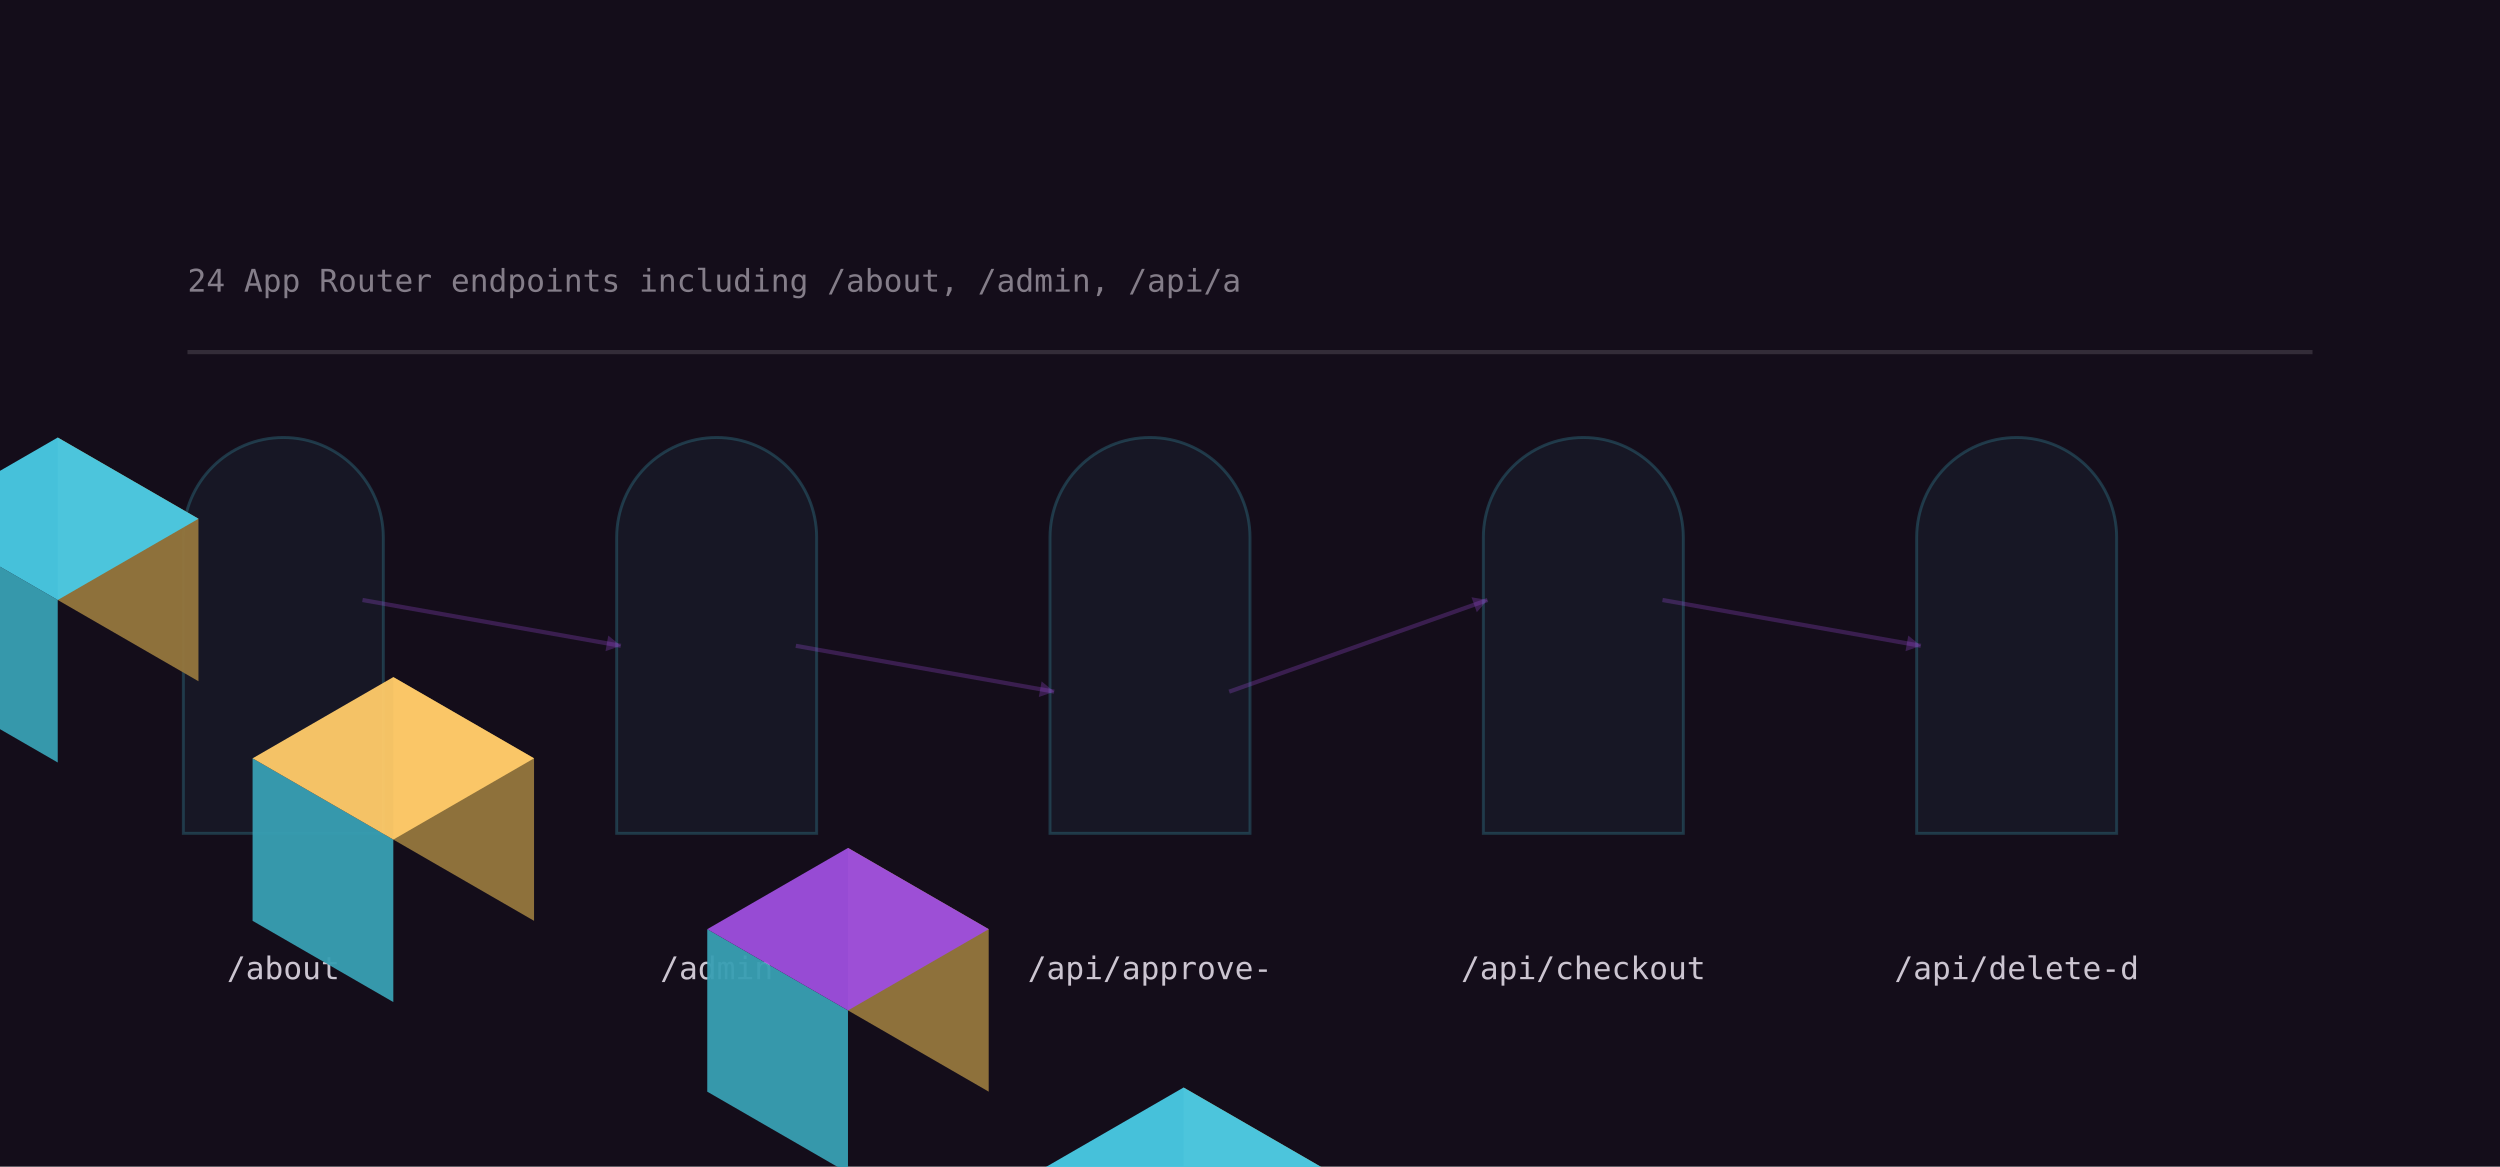
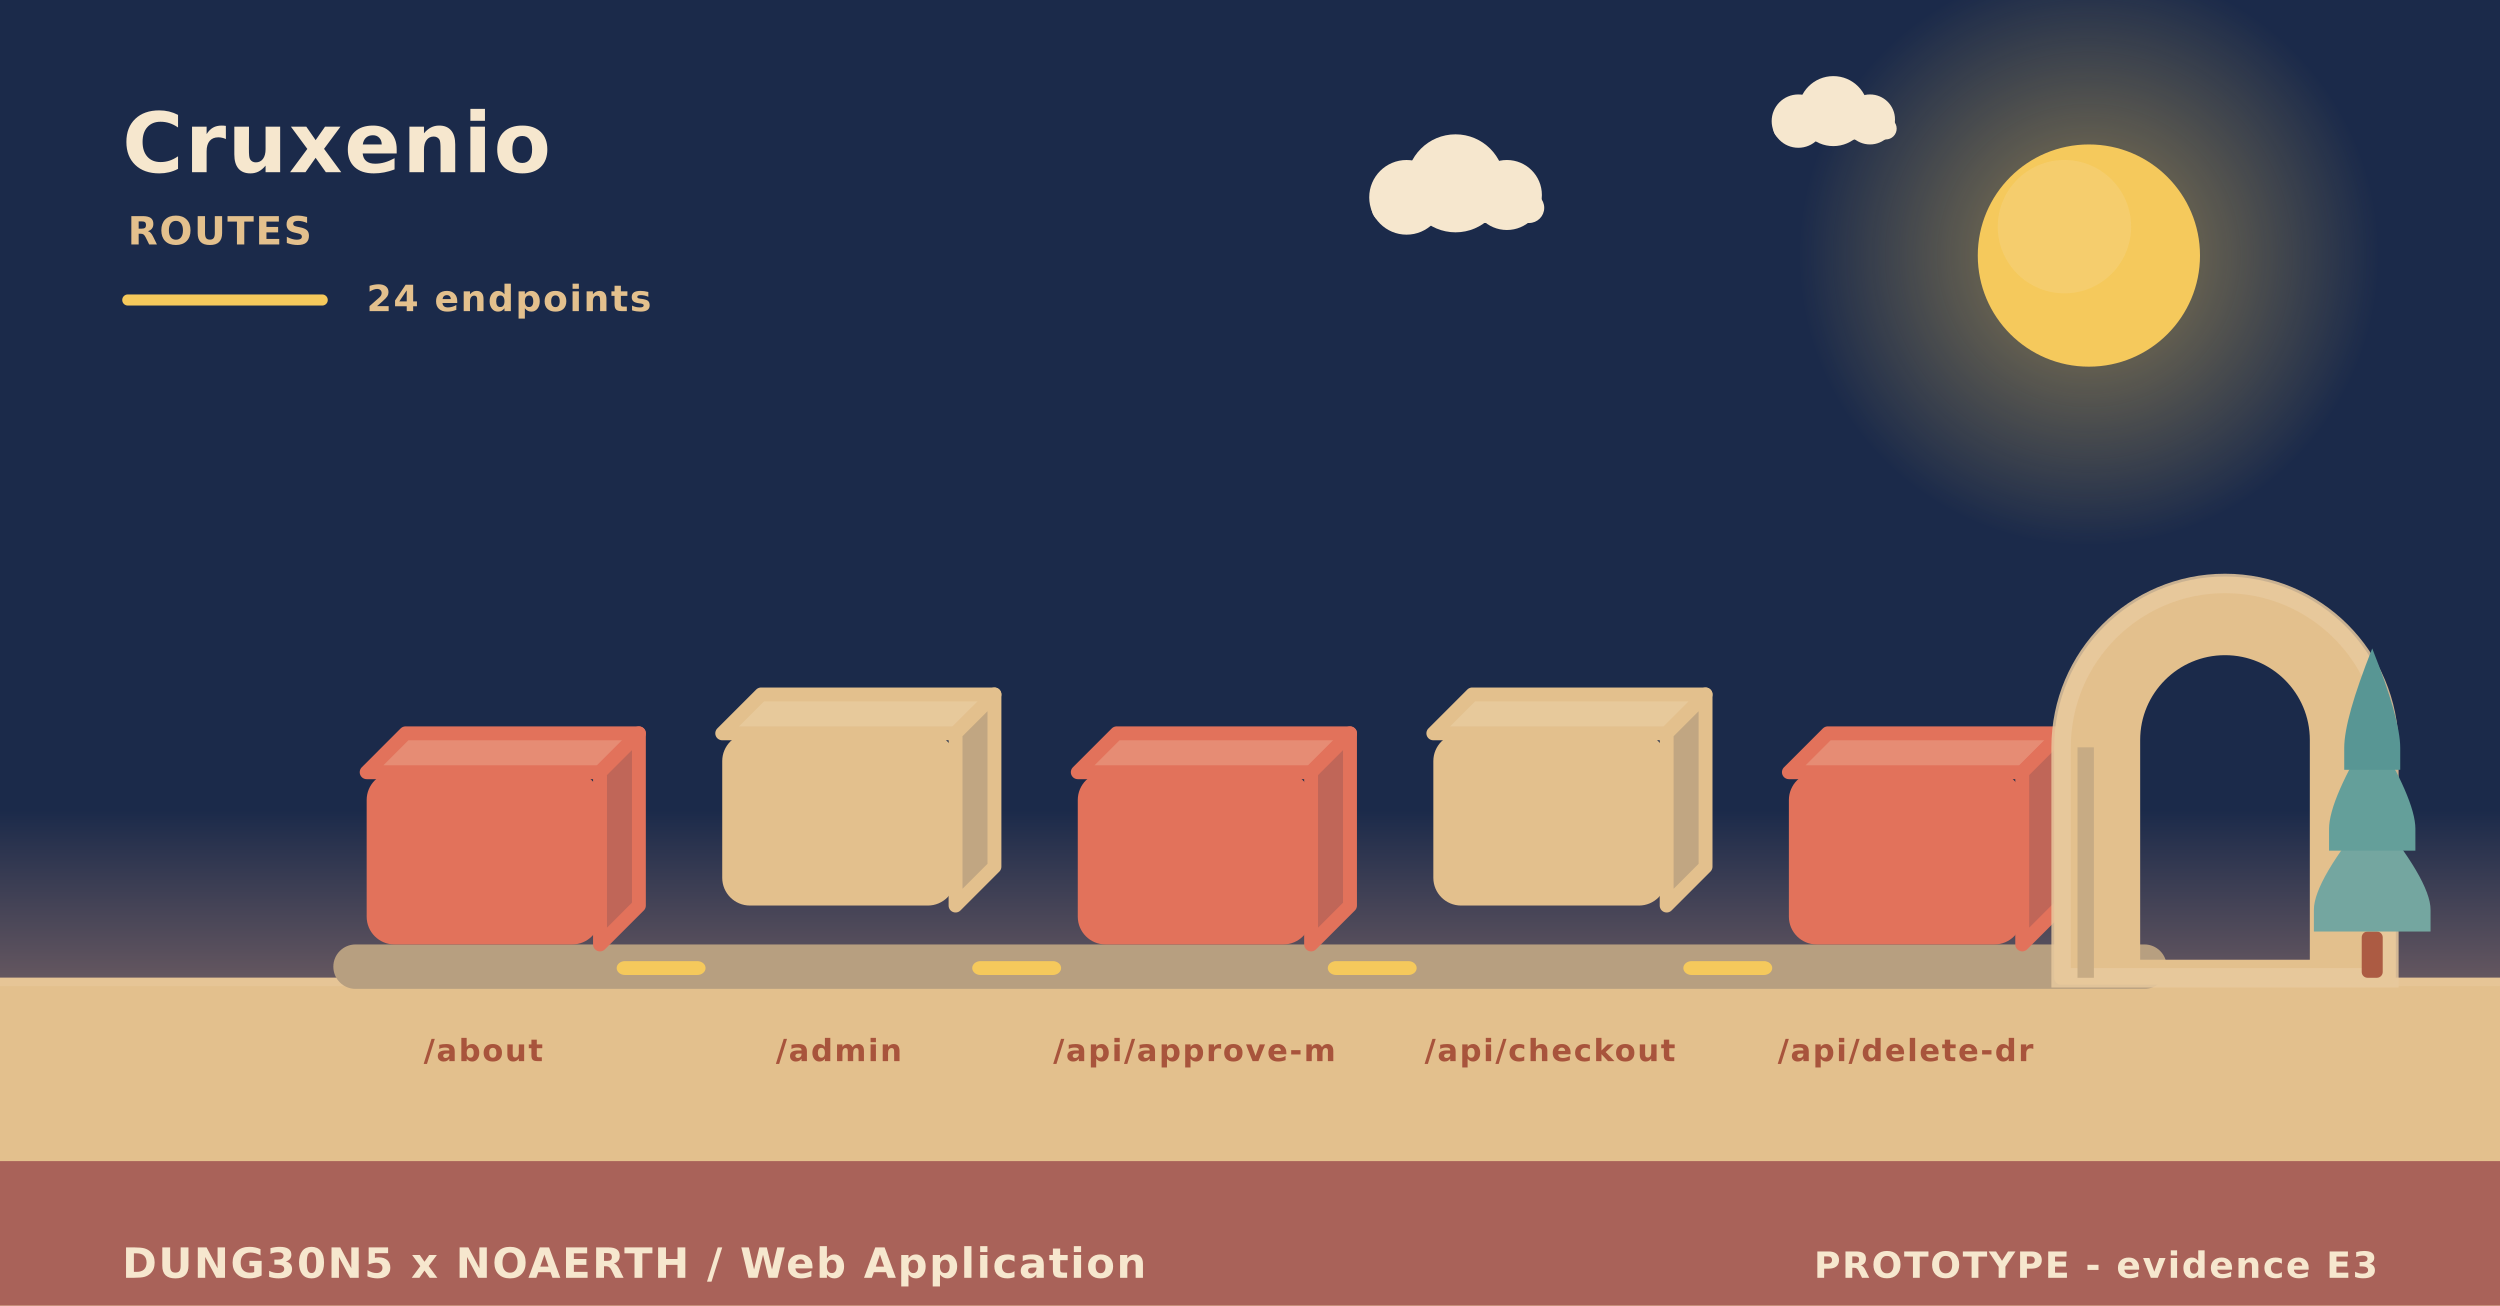
- <svg xmlns="http://www.w3.org/2000/svg" viewBox="0 0 1200 560" width="1200" height="560" role="img" aria-label="Cruxenio data flow">
-   <rect width="1200" height="560" fill="#140d1a" />
-   <defs>
-     <linearGradient id="gf" x1="0" y1="0" x2="1" y2="1">
-       <stop offset="0%" stop-color="#9d4edd" />
-       <stop offset="100%" stop-color="#48cae4" />
-     </linearGradient>
-   </defs>
-   <path d="M88.00,400.00 L88.00,258.00 A48.00,48.00 0 0 1 184.00,258.00 L184.00,400.00 Z" fill="rgba(72,202,228,0.100)" opacity="0.55" stroke="rgba(72,202,228,0.400)" stroke-width="1.4" />
-   <polygon points="-133.37,173.00 -65.82,212.00 -65.82,134.00 -133.37,95.00" fill="#94763d" opacity="0.95" />
-   <polygon points="-200.92,212.00 -133.37,251.00 -133.37,173.00 -200.92,134.00" fill="#389eb2" opacity="0.95" />
-   <polygon points="-133.37,95.00 -65.82,134.00 -133.37,173.00 -200.92,134.00" fill="#9d4edd" opacity="0.95" />
-   <text x="136" y="470" font-family="ui-monospace,Menlo,monospace" font-size="15" fill="rgba(244,238,248,0.820)" text-anchor="middle">/about</text>
-   <path d="M296.00,400.00 L296.00,258.00 A48.00,48.00 0 0 1 392.00,258.00 L392.00,400.00 Z" fill="rgba(72,202,228,0.100)" opacity="0.55" stroke="rgba(72,202,228,0.400)" stroke-width="1.4" />
-   <polygon points="27.71,288.00 95.26,327.00 95.26,249.00 27.71,210.00" fill="#94763d" opacity="0.95" />
-   <polygon points="-39.84,327.00 27.71,366.00 27.71,288.00 -39.84,249.00" fill="#389eb2" opacity="0.95" />
-   <polygon points="27.71,210.00 95.26,249.00 27.71,288.00 -39.84,249.00" fill="#48cae4" opacity="0.95" />
-   <text x="344" y="470" font-family="ui-monospace,Menlo,monospace" font-size="15" fill="rgba(244,238,248,0.820)" text-anchor="middle">/admin</text>
-   <line x1="174.00" y1="288.00" x2="298.00" y2="310.00" stroke="rgba(157,78,221,0.500)" stroke-width="2.00" opacity="0.55" />
-   <polygon points="298.00,310.00 291.97,305.07 290.64,312.55" fill="rgba(157,78,221,0.500)" opacity="0.55" />
-   <path d="M504.00,400.00 L504.00,258.00 A48.00,48.00 0 0 1 600.00,258.00 L600.00,400.00 Z" fill="rgba(72,202,228,0.100)" opacity="0.55" stroke="rgba(72,202,228,0.400)" stroke-width="1.4" />
-   <polygon points="188.79,403.00 256.34,442.00 256.34,364.00 188.79,325.00" fill="#94763d" opacity="0.95" />
-   <polygon points="121.24,442.00 188.79,481.00 188.79,403.00 121.24,364.00" fill="#389eb2" opacity="0.95" />
-   <polygon points="188.79,325.00 256.34,364.00 188.79,403.00 121.24,364.00" fill="#ffcb69" opacity="0.95" />
-   <text x="552" y="470" font-family="ui-monospace,Menlo,monospace" font-size="15" fill="rgba(244,238,248,0.820)" text-anchor="middle">/api/approve-</text>
-   <line x1="382.00" y1="310.00" x2="506.00" y2="332.00" stroke="rgba(157,78,221,0.500)" stroke-width="2.00" opacity="0.55" />
-   <polygon points="506.00,332.00 499.97,327.07 498.64,334.55" fill="rgba(157,78,221,0.500)" opacity="0.55" />
-   <path d="M712.00,400.00 L712.00,258.00 A48.00,48.00 0 0 1 808.00,258.00 L808.00,400.00 Z" fill="rgba(72,202,228,0.100)" opacity="0.55" stroke="rgba(72,202,228,0.400)" stroke-width="1.4" />
-   <polygon points="407.03,485.00 474.58,524.00 474.58,446.00 407.03,407.00" fill="#94763d" opacity="0.95" />
-   <polygon points="339.48,524.00 407.03,563.00 407.03,485.00 339.48,446.00" fill="#389eb2" opacity="0.95" />
-   <polygon points="407.03,407.00 474.58,446.00 407.03,485.00 339.48,446.00" fill="#9d4edd" opacity="0.95" />
-   <text x="760" y="470" font-family="ui-monospace,Menlo,monospace" font-size="15" fill="rgba(244,238,248,0.820)" text-anchor="middle">/api/checkout</text>
-   <line x1="590.00" y1="332.00" x2="714.00" y2="288.00" stroke="rgba(157,78,221,0.500)" stroke-width="2.00" opacity="0.55" />
-   <polygon points="714.00,288.00 706.32,286.69 708.86,293.86" fill="rgba(157,78,221,0.500)" opacity="0.55" />
-   <path d="M920.00,400.00 L920.00,258.00 A48.00,48.00 0 0 1 1016.00,258.00 L1016.00,400.00 Z" fill="rgba(72,202,228,0.100)" opacity="0.55" stroke="rgba(72,202,228,0.400)" stroke-width="1.4" />
-   <polygon points="568.11,600.00 635.66,639.00 635.66,561.00 568.11,522.00" fill="#94763d" opacity="0.95" />
-   <polygon points="500.56,639.00 568.11,678.00 568.11,600.00 500.56,561.00" fill="#389eb2" opacity="0.95" />
-   <polygon points="568.11,522.00 635.66,561.00 568.11,600.00 500.56,561.00" fill="#48cae4" opacity="0.95" />
-   <text x="968" y="470" font-family="ui-monospace,Menlo,monospace" font-size="15" fill="rgba(244,238,248,0.820)" text-anchor="middle">/api/delete-d</text>
-   <line x1="798.00" y1="288.00" x2="922.00" y2="310.00" stroke="rgba(157,78,221,0.500)" stroke-width="2.00" opacity="0.55" />
-   <polygon points="922.00,310.00 915.97,305.07 914.64,312.55" fill="rgba(157,78,221,0.500)" opacity="0.55" />
-   <rect x="90.00" y="168.00" width="1020.00" height="2.00" rx="0.00" fill="rgba(244,238,248,0.140)" opacity="1.00" />
-   <text x="90" y="140" font-family="ui-monospace,Menlo,monospace" font-size="15" fill="rgba(244,238,248,0.500)">24 App Router endpoints including /about, /admin, /api/a</text>
+ <svg xmlns="http://www.w3.org/2000/svg" width="900" height="470" viewBox="0 0 900 470" role="img" aria-label="Cruxenio - how data moves">
+   <linearGradient id="skyd" x1="0" y1="0" x2="0" y2="1">
+     <stop offset="0" stop-color="#1b2a4a" />
+     <stop offset="0.62" stop-color="#1b2a4a" />
+     <stop offset="1" stop-color="#f3ad8a" />
+   </linearGradient>
+   <rect width="900" height="470" fill="url(#skyd)" />
+   <radialGradient id="sund">
+     <stop offset="0.35" stop-color="#f5c95c" stop-opacity="0.34" />
+     <stop offset="1" stop-color="#f5c95c" stop-opacity="0" />
+   </radialGradient>
+   <circle cx="752" cy="92" r="104" fill="url(#sund)" />
+   <circle cx="752" cy="92" r="40" fill="#f5c95c" />
+   <circle cx="743.2" cy="81.6" r="24" fill="#f5d27e" opacity="0.5" />
+   <g>
+     <circle cx="524" cy="66" r="17.64" fill="#f6e7ce" />
+     <circle cx="506.36" cy="71.04" r="13.44" fill="#f6e7ce" />
+     <circle cx="542.48" cy="70.2" r="12.6" fill="#f6e7ce" />
+     <rect x="493.76" y="69.36" width="62.16" height="10.92" rx="5.46" fill="#f6e7ce" />
+   </g>
+   <g>
+     <circle cx="660" cy="40" r="12.6" fill="#f6e7ce" />
+     <circle cx="647.4" cy="43.6" r="9.6" fill="#f6e7ce" />
+     <circle cx="673.2" cy="43" r="9" fill="#f6e7ce" />
+     <rect x="638.4" y="42.4" width="44.4" height="7.8" rx="3.9" fill="#f6e7ce" />
+   </g>
+   <rect x="0" y="352" width="900" height="118" fill="#e3c08d" />
+   <rect x="0" y="352" width="900" height="3" fill="#e6c596" />
+   <text x="44" y="62" font-family="Verdana,DejaVu Sans,sans-serif" font-size="30" font-weight="700" letter-spacing="0.6" fill="#f6e7ce" text-anchor="start">Cruxenio</text>
+   <text x="46" y="88" font-family="Verdana,DejaVu Sans,sans-serif" font-size="14" font-weight="700" letter-spacing="0.6" fill="#e3c08d" text-anchor="start">ROUTES</text>
+   <rect x="44" y="106" width="74" height="4" rx="2" fill="#f5c95c" />
+   <text x="132" y="112" font-family="Verdana,DejaVu Sans,sans-serif" font-size="13" font-weight="700" letter-spacing="0.6" fill="#e3c08d" text-anchor="start">24 endpoints</text>
+   <rect x="120" y="340" width="660" height="16" rx="8" fill="#b79f80" />
+   <path d="M132,278 L216,278 L230,264 L146,264 Z" fill="#e68c74" stroke="#e2725b" stroke-width="5" stroke-linejoin="round" />
+   <path d="M216,278 L230,264 L230,326 L216,340 Z" fill="#c06658" stroke="#e2725b" stroke-width="5" stroke-linejoin="round" />
+   <rect x="132" y="278" width="84" height="62" rx="10" fill="#e2725b" />
+   <text x="174" y="382" font-family="Verdana,DejaVu Sans,sans-serif" font-size="11" font-weight="700" letter-spacing="0.6" fill="#a8543c" text-anchor="middle">/about</text>
+   <path d="M260,264 L344,264 L358,250 L274,250 Z" fill="#e7c99b" stroke="#e3c08d" stroke-width="5" stroke-linejoin="round" />
+   <path d="M344,264 L358,250 L358,312 L344,326 Z" fill="#c1a682" stroke="#e3c08d" stroke-width="5" stroke-linejoin="round" />
+   <rect x="260" y="264" width="84" height="62" rx="10" fill="#e3c08d" />
+   <text x="302" y="382" font-family="Verdana,DejaVu Sans,sans-serif" font-size="11" font-weight="700" letter-spacing="0.6" fill="#a8543c" text-anchor="middle">/admin</text>
+   <rect x="222" y="346" width="32" height="5" rx="3" fill="#f5c95c" />
+   <path d="M388,278 L472,278 L486,264 L402,264 Z" fill="#e68c74" stroke="#e2725b" stroke-width="5" stroke-linejoin="round" />
+   <path d="M472,278 L486,264 L486,326 L472,340 Z" fill="#c06658" stroke="#e2725b" stroke-width="5" stroke-linejoin="round" />
+   <rect x="388" y="278" width="84" height="62" rx="10" fill="#e2725b" />
+   <text x="430" y="382" font-family="Verdana,DejaVu Sans,sans-serif" font-size="11" font-weight="700" letter-spacing="0.6" fill="#a8543c" text-anchor="middle">/api/approve-m</text>
+   <rect x="350" y="346" width="32" height="5" rx="3" fill="#f5c95c" />
+   <path d="M516,264 L600,264 L614,250 L530,250 Z" fill="#e7c99b" stroke="#e3c08d" stroke-width="5" stroke-linejoin="round" />
+   <path d="M600,264 L614,250 L614,312 L600,326 Z" fill="#c1a682" stroke="#e3c08d" stroke-width="5" stroke-linejoin="round" />
+   <rect x="516" y="264" width="84" height="62" rx="10" fill="#e3c08d" />
+   <text x="558" y="382" font-family="Verdana,DejaVu Sans,sans-serif" font-size="11" font-weight="700" letter-spacing="0.6" fill="#a8543c" text-anchor="middle">/api/checkout</text>
+   <rect x="478" y="346" width="32" height="5" rx="3" fill="#f5c95c" />
+   <path d="M644,278 L728,278 L742,264 L658,264 Z" fill="#e68c74" stroke="#e2725b" stroke-width="5" stroke-linejoin="round" />
+   <path d="M728,278 L742,264 L742,326 L728,340 Z" fill="#c06658" stroke="#e2725b" stroke-width="5" stroke-linejoin="round" />
+   <rect x="644" y="278" width="84" height="62" rx="10" fill="#e2725b" />
+   <text x="686" y="382" font-family="Verdana,DejaVu Sans,sans-serif" font-size="11" font-weight="700" letter-spacing="0.6" fill="#a8543c" text-anchor="middle">/api/delete-dr</text>
+   <rect x="606" y="346" width="32" height="5" rx="3" fill="#f5c95c" />
+   <path d="M742,352 L742,269.04 A59,59 0 0 1 860,269.04 L860,352 Z M767.96,348 L767.96,266.4 A33.04,33.04 0 0 1 834.04,266.4 L834.04,348 Z" fill="#e3c08d" fill-rule="evenodd" stroke="#e3c08d" stroke-width="5" stroke-linejoin="round" />
+   <path d="M742,352 L742,269.04 A59,59 0 0 1 860,269.04 L860,352 Z" fill="none" stroke="#e8c99d" stroke-width="7" stroke-linecap="round" opacity="0.85" />
+   <rect x="747.9" y="269.04" width="5.9" height="82.96" fill="#c7ab84" />
+   <rect x="850.22" y="335.36" width="7.56" height="16.64" rx="2.1" fill="#ac5b43" />
+   <path d="M854,291.68 Q833,317.01 833,327.5 Q833,335.36 833,335.36 L875,335.36 Q875,335.36 875,327.5 Q875,317.01 854,291.68 Z" fill="#74a6a0" />
+   <path d="M854,262.56 Q838.46,287.89 838.46,298.38 Q838.46,306.24 838.46,306.24 L869.54,306.24 Q869.54,306.24 869.54,298.38 Q869.54,287.89 854,262.56 Z" fill="#649f9a" />
+   <path d="M854,233.44 Q843.92,258.77 843.92,269.26 Q843.92,277.12 843.92,277.12 L864.08,277.12 Q864.08,277.12 864.08,269.26 Q864.08,258.77 854,233.44 Z" fill="#589694" />
+   <rect x="0" y="418" width="900" height="52" rx="0" fill="#a65c56" opacity="0.94" />
+   <text x="44" y="460" font-family="Verdana,DejaVu Sans,sans-serif" font-size="15" font-weight="700" letter-spacing="0.6" fill="#f6e7ce" text-anchor="start">DUNG30N5 x NOAERTH  /  Web Application</text>
+   <text x="856" y="460" font-family="Verdana,DejaVu Sans,sans-serif" font-size="13" font-weight="700" letter-spacing="0.6" fill="#f6e7ce" text-anchor="end">PROTOTYPE  -  evidence E3</text>
</svg>
